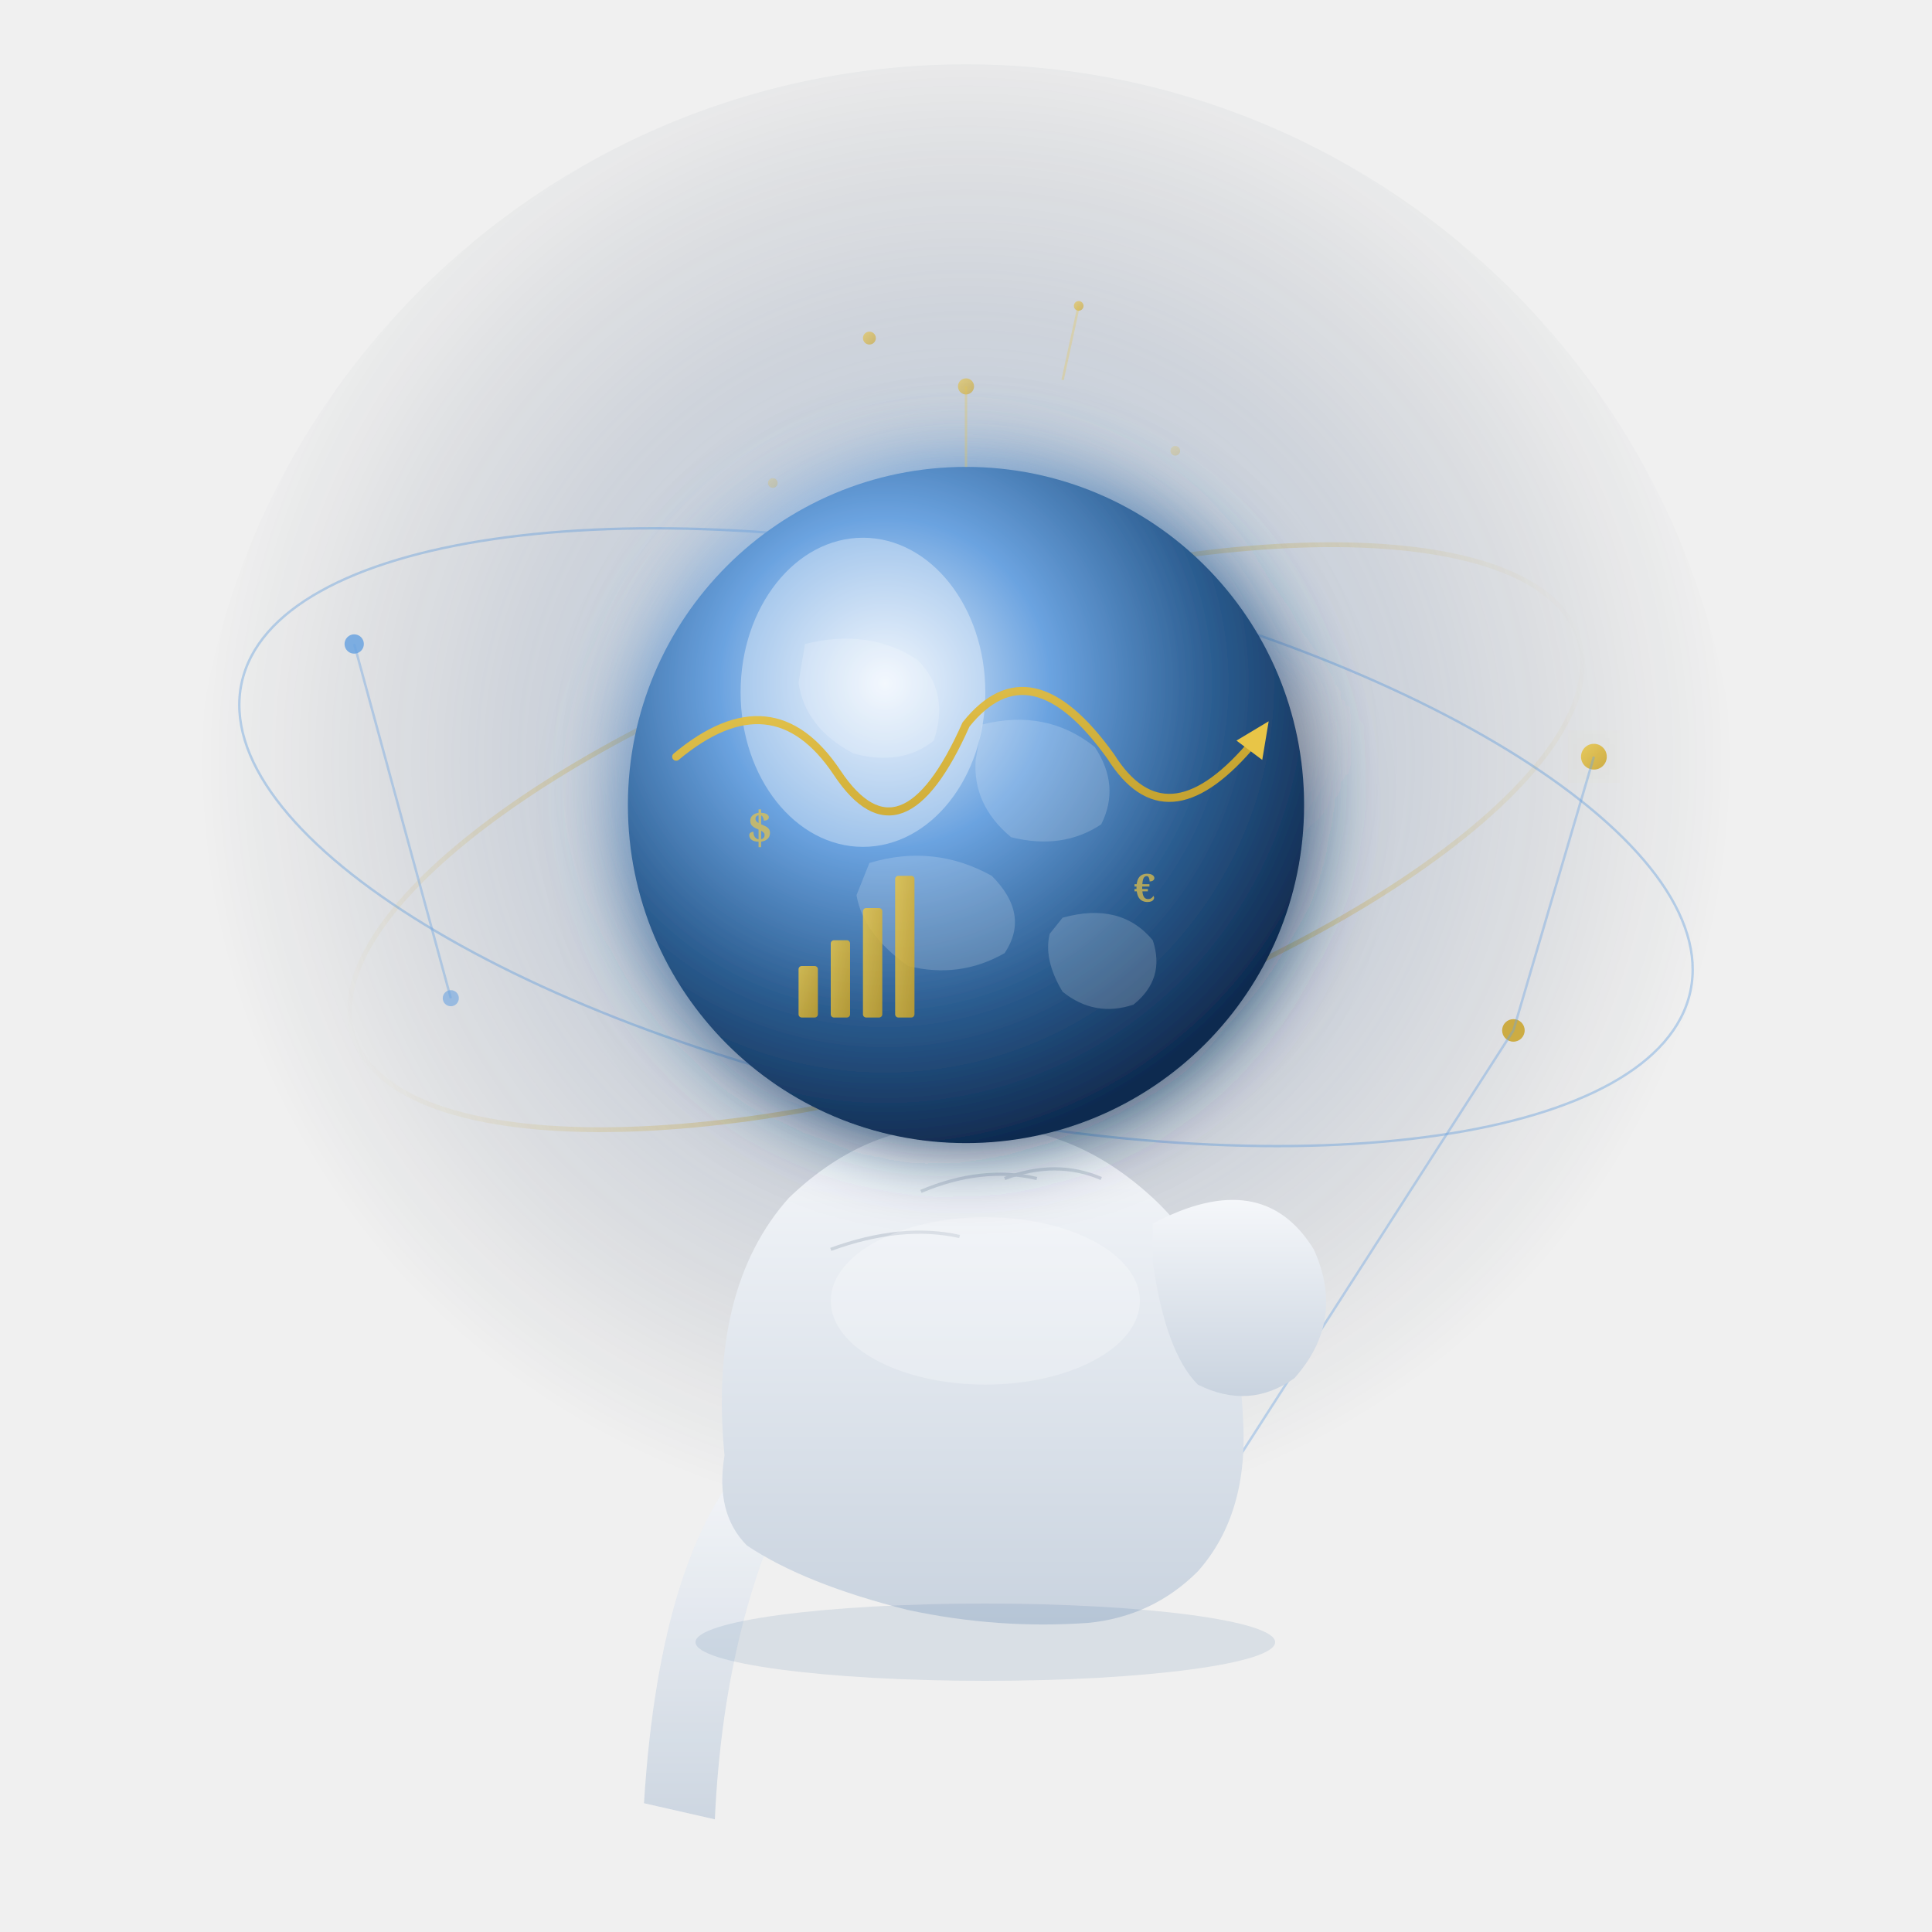
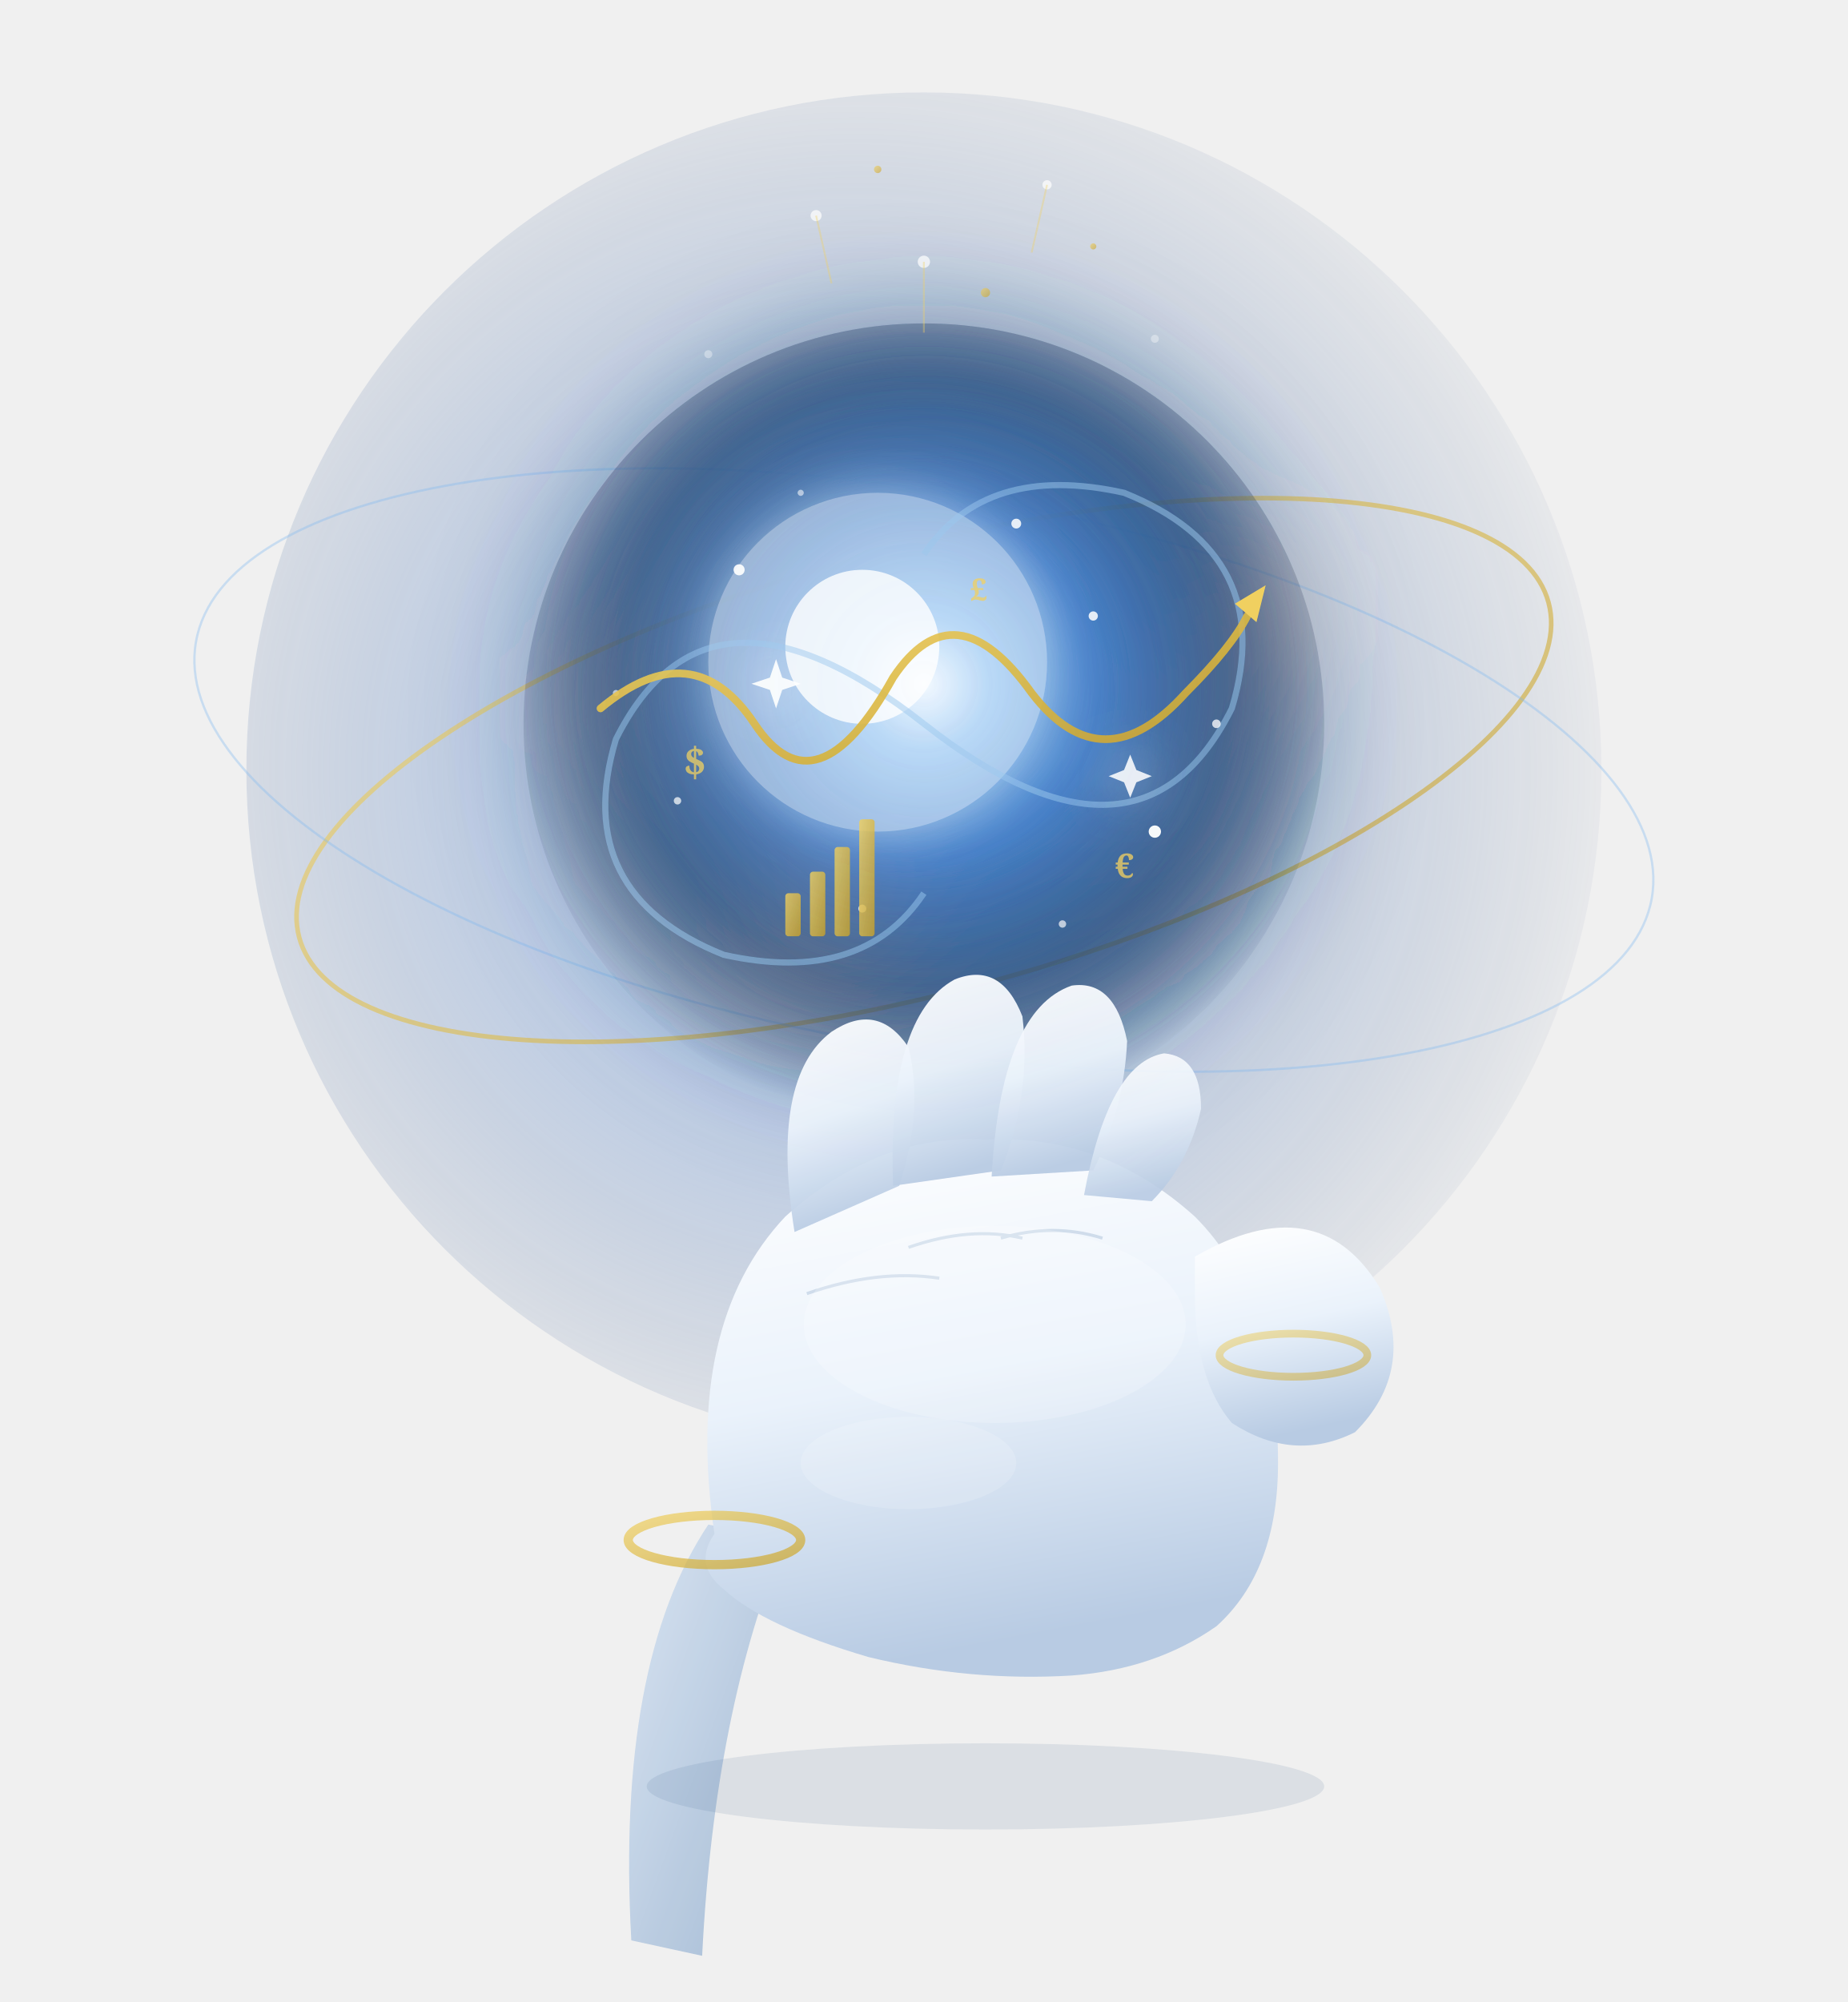
- <svg xmlns="http://www.w3.org/2000/svg" viewBox="0 0 600 600" fill="none">
+ <svg xmlns="http://www.w3.org/2000/svg" viewBox="0 0 600 650" fill="none">
  <defs>
-     <filter id="sphereGlow" x="-50%" y="-50%" width="200%" height="200%">
-       <feGaussianBlur stdDeviation="12" result="blur" />
+     <radialGradient id="galaxyCore" cx="50%" cy="45%" r="55%">
+       <stop offset="0%" stop-color="#E8F4FF" stop-opacity="1" />
+       <stop offset="15%" stop-color="#7DB8F0" stop-opacity="0.95" />
+       <stop offset="40%" stop-color="#3E7BC6" stop-opacity="0.85" />
+       <stop offset="70%" stop-color="#1E4878" stop-opacity="0.6" />
+       <stop offset="100%" stop-color="#0A1F3D" stop-opacity="0" />
+     </radialGradient>
+     <radialGradient id="nebula" cx="45%" cy="50%" r="60%">
+       <stop offset="0%" stop-color="#B4D9FF" stop-opacity="0.0" />
+       <stop offset="40%" stop-color="#5B8DD9" stop-opacity="0.35" />
+       <stop offset="100%" stop-color="#1A3A6E" stop-opacity="0" />
+     </radialGradient>
+     <linearGradient id="handLight" x1="0%" y1="0%" x2="20%" y2="100%">
+       <stop offset="0%" stop-color="#FFFFFF" />
+       <stop offset="50%" stop-color="#EAF2FB" />
+       <stop offset="100%" stop-color="#B8CBE3" />
+     </linearGradient>
+     <linearGradient id="handShadow" x1="0%" y1="0%" x2="100%" y2="100%">
+       <stop offset="0%" stop-color="#D5E2F2" />
+       <stop offset="100%" stop-color="#9AB3CF" />
+     </linearGradient>
+     <linearGradient id="goldGrad" x1="0%" y1="0%" x2="100%" y2="100%">
+       <stop offset="0%" stop-color="#F0D060" />
+       <stop offset="100%" stop-color="#C9A227" />
+     </linearGradient>
+     <filter id="softGlow" x="-50%" y="-50%" width="200%" height="200%">
+       <feGaussianBlur stdDeviation="8" result="blur" />
      <feMerge>
        <feMergeNode in="blur" />
        <feMergeNode in="SourceGraphic" />
      </feMerge>
    </filter>
-     <radialGradient id="ambient" cx="50%" cy="45%" r="50%">
-       <stop offset="0%" stop-color="#4A90D9" stop-opacity="0.35" />
-       <stop offset="60%" stop-color="#1B3A6B" stop-opacity="0.15" />
-       <stop offset="100%" stop-color="#0A1628" stop-opacity="0" />
-     </radialGradient>
-     <radialGradient id="globeGrad" cx="38%" cy="32%" r="70%">
-       <stop offset="0%" stop-color="#E8F1FC" />
-       <stop offset="35%" stop-color="#6BA3E0" />
-       <stop offset="70%" stop-color="#2B5C8F" />
-       <stop offset="100%" stop-color="#0F2A4F" />
-     </radialGradient>
-     <linearGradient id="handGrad" x1="0%" y1="0%" x2="0%" y2="100%">
-       <stop offset="0%" stop-color="#F5F7FA" />
-       <stop offset="100%" stop-color="#C9D3DF" />
-     </linearGradient>
-     <linearGradient id="goldGrad" x1="0%" y1="0%" x2="100%" y2="100%">
-       <stop offset="0%" stop-color="#E8C547" />
-       <stop offset="100%" stop-color="#C9A227" />
-     </linearGradient>
-     <linearGradient id="ringGrad" x1="0%" y1="0%" x2="100%" y2="0%">
-       <stop offset="0%" stop-color="#C9A227" stop-opacity="0.0" />
-       <stop offset="50%" stop-color="#C9A227" stop-opacity="0.8" />
-       <stop offset="100%" stop-color="#C9A227" stop-opacity="0.0" />
-     </linearGradient>
+     <filter id="strongGlow" x="-50%" y="-50%" width="200%" height="200%">
+       <feGaussianBlur stdDeviation="18" result="blur" />
+       <feMerge>
+         <feMergeNode in="blur" />
+         <feMergeNode in="SourceGraphic" />
+       </feMerge>
+     </filter>
  </defs>
-   <circle cx="300" cy="260" r="240" fill="url(#ambient)" />
-   <ellipse cx="300" cy="260" rx="200" ry="70" stroke="url(#ringGrad)" stroke-width="1.5" fill="none" transform="rotate(-18 300 260)" opacity="0.7" />
-   <ellipse cx="300" cy="260" rx="230" ry="85" stroke="#4A90D9" stroke-width="0.75" fill="none" transform="rotate(12 300 260)" opacity="0.35" />
-   <g opacity="0.85">
-     <circle cx="495" cy="235" r="4" fill="url(#goldGrad)" filter="url(#sphereGlow)" />
-     <circle cx="110" cy="200" r="3" fill="#6BA3E0" />
-     <circle cx="470" cy="320" r="3.5" fill="#C9A227" />
-     <circle cx="140" cy="310" r="2.5" fill="#6BA3E0" opacity="0.7" />
-     <circle cx="380" cy="460" r="3" fill="#C9A227" opacity="0.6" />
-   </g>
-   <g stroke="#6BA3E0" stroke-width="0.75" opacity="0.4">
-     <line x1="495" y1="235" x2="470" y2="320" />
-     <line x1="110" y1="200" x2="140" y2="310" />
-     <line x1="380" y1="460" x2="470" y2="320" />
+   <circle cx="300" cy="250" r="220" fill="url(#nebula)" />
+   <ellipse cx="300" cy="250" rx="210" ry="72" stroke="url(#goldGrad)" stroke-width="1.5" fill="none" transform="rotate(-15 300 250)" opacity="0.6" />
+   <ellipse cx="300" cy="250" rx="240" ry="90" stroke="#7DB8F0" stroke-width="0.75" fill="none" transform="rotate(10 300 250)" opacity="0.35" />
+   <g filter="url(#strongGlow)">
+     <circle cx="300" cy="235" r="130" fill="url(#galaxyCore)" />
+     <circle cx="285" cy="215" r="55" fill="#FFFFFF" opacity="0.45" filter="url(#softGlow)" />
+     <circle cx="280" cy="210" r="25" fill="#FFFFFF" opacity="0.8" />
+     <path d="M 300 235 Q 230 180 200 240 Q 185 290 235 310 Q 280 320 300 290" fill="none" stroke="#9BC7ED" stroke-width="2" opacity="0.5" />
+     <path d="M 300 235 Q 370 290 400 230 Q 415 180 365 160 Q 320 150 300 180" fill="none" stroke="#9BC7ED" stroke-width="2" opacity="0.5" />
+     <g fill="#FFFFFF">
+       <circle cx="240" cy="185" r="1.8" opacity="0.9" />
+       <circle cx="355" cy="200" r="1.5" opacity="0.85" />
+       <circle cx="220" cy="260" r="1.2" opacity="0.7" />
+       <circle cx="375" cy="270" r="2" opacity="0.95" />
+       <circle cx="280" cy="295" r="1.3" opacity="0.7" />
+       <circle cx="330" cy="170" r="1.6" opacity="0.85" />
+       <circle cx="200" cy="225" r="1" opacity="0.6" />
+       <circle cx="395" cy="235" r="1.4" opacity="0.75" />
+       <circle cx="260" cy="160" r="1" opacity="0.55" />
+       <circle cx="345" cy="300" r="1.2" opacity="0.65" />
+     </g>
+     <g fill="#FFFFFF" filter="url(#softGlow)">
+       <path d="M 250 220 L 252 214 L 254 220 L 260 222 L 254 224 L 252 230 L 250 224 L 244 222 Z" opacity="0.9" />
+       <path d="M 365 250 L 367 245 L 369 250 L 374 252 L 369 254 L 367 259 L 365 254 L 360 252 Z" opacity="0.85" />
+     </g>
+     <path d="M 195 230 Q 225 205 245 235 Q 265 265 290 220 Q 310 190 335 225 Q 358 255 385 225 Q 400 210 405 200" stroke="url(#goldGrad)" stroke-width="2.5" fill="none" stroke-linecap="round" opacity="0.9" />
+     <path d="M 401 196 L 411 190 L 408 202 Z" fill="#F0D060" />
+     <g fill="url(#goldGrad)" opacity="0.8">
+       <rect x="255" y="290" width="5" height="14" rx="1" />
+       <rect x="263" y="283" width="5" height="21" rx="1" />
+       <rect x="271" y="275" width="5" height="29" rx="1" />
+       <rect x="279" y="266" width="5" height="38" rx="1" />
+     </g>
+     <g fill="#F0D060" opacity="0.75" font-family="Georgia, serif" font-weight="bold">
+       <text x="222" y="252" font-size="13">$</text>
+       <text x="362" y="285" font-size="11">€</text>
+       <text x="315" y="195" font-size="10">£</text>
+     </g>
  </g>
  <g>
-     <path d="M 200 560 Q 205 480 235 450 L 250 455 Q 225 500 222 565 Z" fill="url(#handGrad)" opacity="0.9" />
-     <path d="M 225 452 Q 220 400 245 372 Q 270 348 300 350 Q 332 348 358 372 Q 384 396 386 440 Q 388 470 372 488 Q 358 502 338 504 Q 310 506 282 500 Q 250 492 232 480 Q 222 470 225 452 Z" fill="url(#handGrad)" />
-     <path d="M 358 380 Q 392 362 408 388 Q 418 410 402 428 Q 388 438 372 430 Q 362 420 358 392 Z" fill="url(#handGrad)" />
-     <g stroke="#A8B4C2" stroke-width="1" opacity="0.45" fill="none">
-       <path d="M 258 388 Q 280 380 298 384" />
-       <path d="M 286 370 Q 305 362 322 366" />
-       <path d="M 312 366 Q 328 360 342 366" />
+     <path d="M 205 630 Q 200 540 230 495 L 255 500 Q 232 555 228 635 Z" fill="url(#handShadow)" opacity="0.9" />
+     <path d="M 232 498 Q 222 430 255 395 Q 285 368 320 370 Q 358 368 388 395 Q 415 422 415 475 Q 415 510 395 528 Q 375 542 348 544 Q 315 546 282 538 Q 248 528 235 516 Q 225 508 232 498 Z" fill="url(#handLight)" />
+     <path d="M 388 408 Q 428 385 448 418 Q 460 445 440 465 Q 420 475 400 462 Q 388 448 388 420 Z" fill="url(#handLight)" />
+     <path d="M 258 400 Q 250 350 270 335 Q 285 325 295 340 Q 300 360 292 385 Z" fill="url(#handLight)" opacity="0.95" />
+     <path d="M 290 385 Q 288 330 310 318 Q 325 312 332 330 Q 335 355 325 380 Z" fill="url(#handLight)" opacity="0.95" />
+     <path d="M 322 382 Q 325 328 348 320 Q 362 318 366 338 Q 365 360 355 380 Z" fill="url(#handLight)" opacity="0.95" />
+     <path d="M 352 388 Q 360 345 378 342 Q 390 343 390 360 Q 386 378 374 390 Z" fill="url(#handLight)" opacity="0.9" />
+     <g stroke="#9AB3CF" stroke-width="1" opacity="0.4" fill="none">
+       <path d="M 262 420 Q 285 412 305 415" />
+       <path d="M 295 405 Q 315 398 332 402" />
+       <path d="M 325 402 Q 342 397 358 402" />
    </g>
-     <ellipse cx="306" cy="404" rx="48" ry="26" fill="#FFFFFF" opacity="0.25" />
+     <ellipse cx="323" cy="430" rx="62" ry="32" fill="#FFFFFF" opacity="0.2" />
+     <ellipse cx="295" cy="475" rx="35" ry="15" fill="#FFFFFF" opacity="0.15" />
+     <ellipse cx="232" cy="500" rx="28" ry="8" fill="none" stroke="url(#goldGrad)" stroke-width="3" opacity="0.7" />
+     <ellipse cx="420" cy="440" rx="24" ry="7" fill="none" stroke="url(#goldGrad)" stroke-width="2.5" opacity="0.5" />
  </g>
-   <g filter="url(#sphereGlow)">
-     <circle cx="300" cy="250" r="105" fill="url(#globeGrad)" />
-     <ellipse cx="268" cy="215" rx="38" ry="48" fill="#FFFFFF" opacity="0.35" />
-     <g fill="#FFFFFF" opacity="0.18">
-       <path d="M 250 200 Q 270 195 285 205 Q 295 215 290 230 Q 280 238 265 234 Q 250 226 248 212 Z" />
-       <path d="M 305 225 Q 325 220 340 232 Q 348 244 342 256 Q 330 264 314 260 Q 302 250 303 236 Z" />
-       <path d="M 270 268 Q 290 262 308 272 Q 320 284 312 296 Q 298 304 282 300 Q 268 290 266 278 Z" />
-       <path d="M 330 285 Q 348 280 358 292 Q 362 304 352 312 Q 340 316 330 308 Q 324 298 326 290 Z" />
-     </g>
-     <path d="M 210 235 Q 240 210 260 240 Q 280 270 300 225 Q 320 200 345 235 Q 362 262 388 232" stroke="url(#goldGrad)" stroke-width="2.5" fill="none" stroke-linecap="round" opacity="0.95" />
-     <path d="M 384 230 L 394 224 L 392 236 Z" fill="#E8C547" />
-     <g fill="url(#goldGrad)" opacity="0.85">
-       <rect x="248" y="300" width="6" height="16" rx="1" />
-       <rect x="258" y="292" width="6" height="24" rx="1" />
-       <rect x="268" y="282" width="6" height="34" rx="1" />
-       <rect x="278" y="272" width="6" height="44" rx="1" />
-     </g>
-     <g fill="#E8C547" opacity="0.7" font-family="Georgia, serif" font-weight="bold">
-       <text x="232" y="262" font-size="14">$</text>
-       <text x="352" y="280" font-size="12">€</text>
-     </g>
+   <g fill="#FFFFFF" opacity="0.7">
+     <circle cx="300" cy="85" r="2" />
+     <circle cx="340" cy="60" r="1.5" />
+     <circle cx="265" cy="70" r="1.8" />
+     <circle cx="375" cy="110" r="1.3" opacity="0.5" />
+     <circle cx="230" cy="115" r="1.3" opacity="0.5" />
  </g>
  <g fill="url(#goldGrad)" opacity="0.6">
-     <circle cx="300" cy="120" r="2.5" />
-     <circle cx="335" cy="95" r="1.5" />
-     <circle cx="270" cy="105" r="2" />
-     <circle cx="365" cy="140" r="1.5" opacity="0.4" />
-     <circle cx="240" cy="150" r="1.5" opacity="0.4" />
+     <circle cx="320" cy="95" r="1.5" />
+     <circle cx="355" cy="80" r="1" />
+     <circle cx="285" cy="55" r="1.2" />
  </g>
-   <g stroke="#E8C547" stroke-width="0.75" opacity="0.3">
-     <line x1="300" y1="120" x2="300" y2="145" />
-     <line x1="335" y1="95" x2="330" y2="118" />
+   <g stroke="#F0D060" stroke-width="0.6" opacity="0.35">
+     <line x1="300" y1="85" x2="300" y2="108" />
+     <line x1="340" y1="60" x2="335" y2="82" />
+     <line x1="265" y1="70" x2="270" y2="92" />
  </g>
-   <ellipse cx="306" cy="510" rx="90" ry="12" fill="#2B5C8F" opacity="0.12" />
+   <ellipse cx="320" cy="580" rx="110" ry="14" fill="#1E4878" opacity="0.1" />
</svg>
